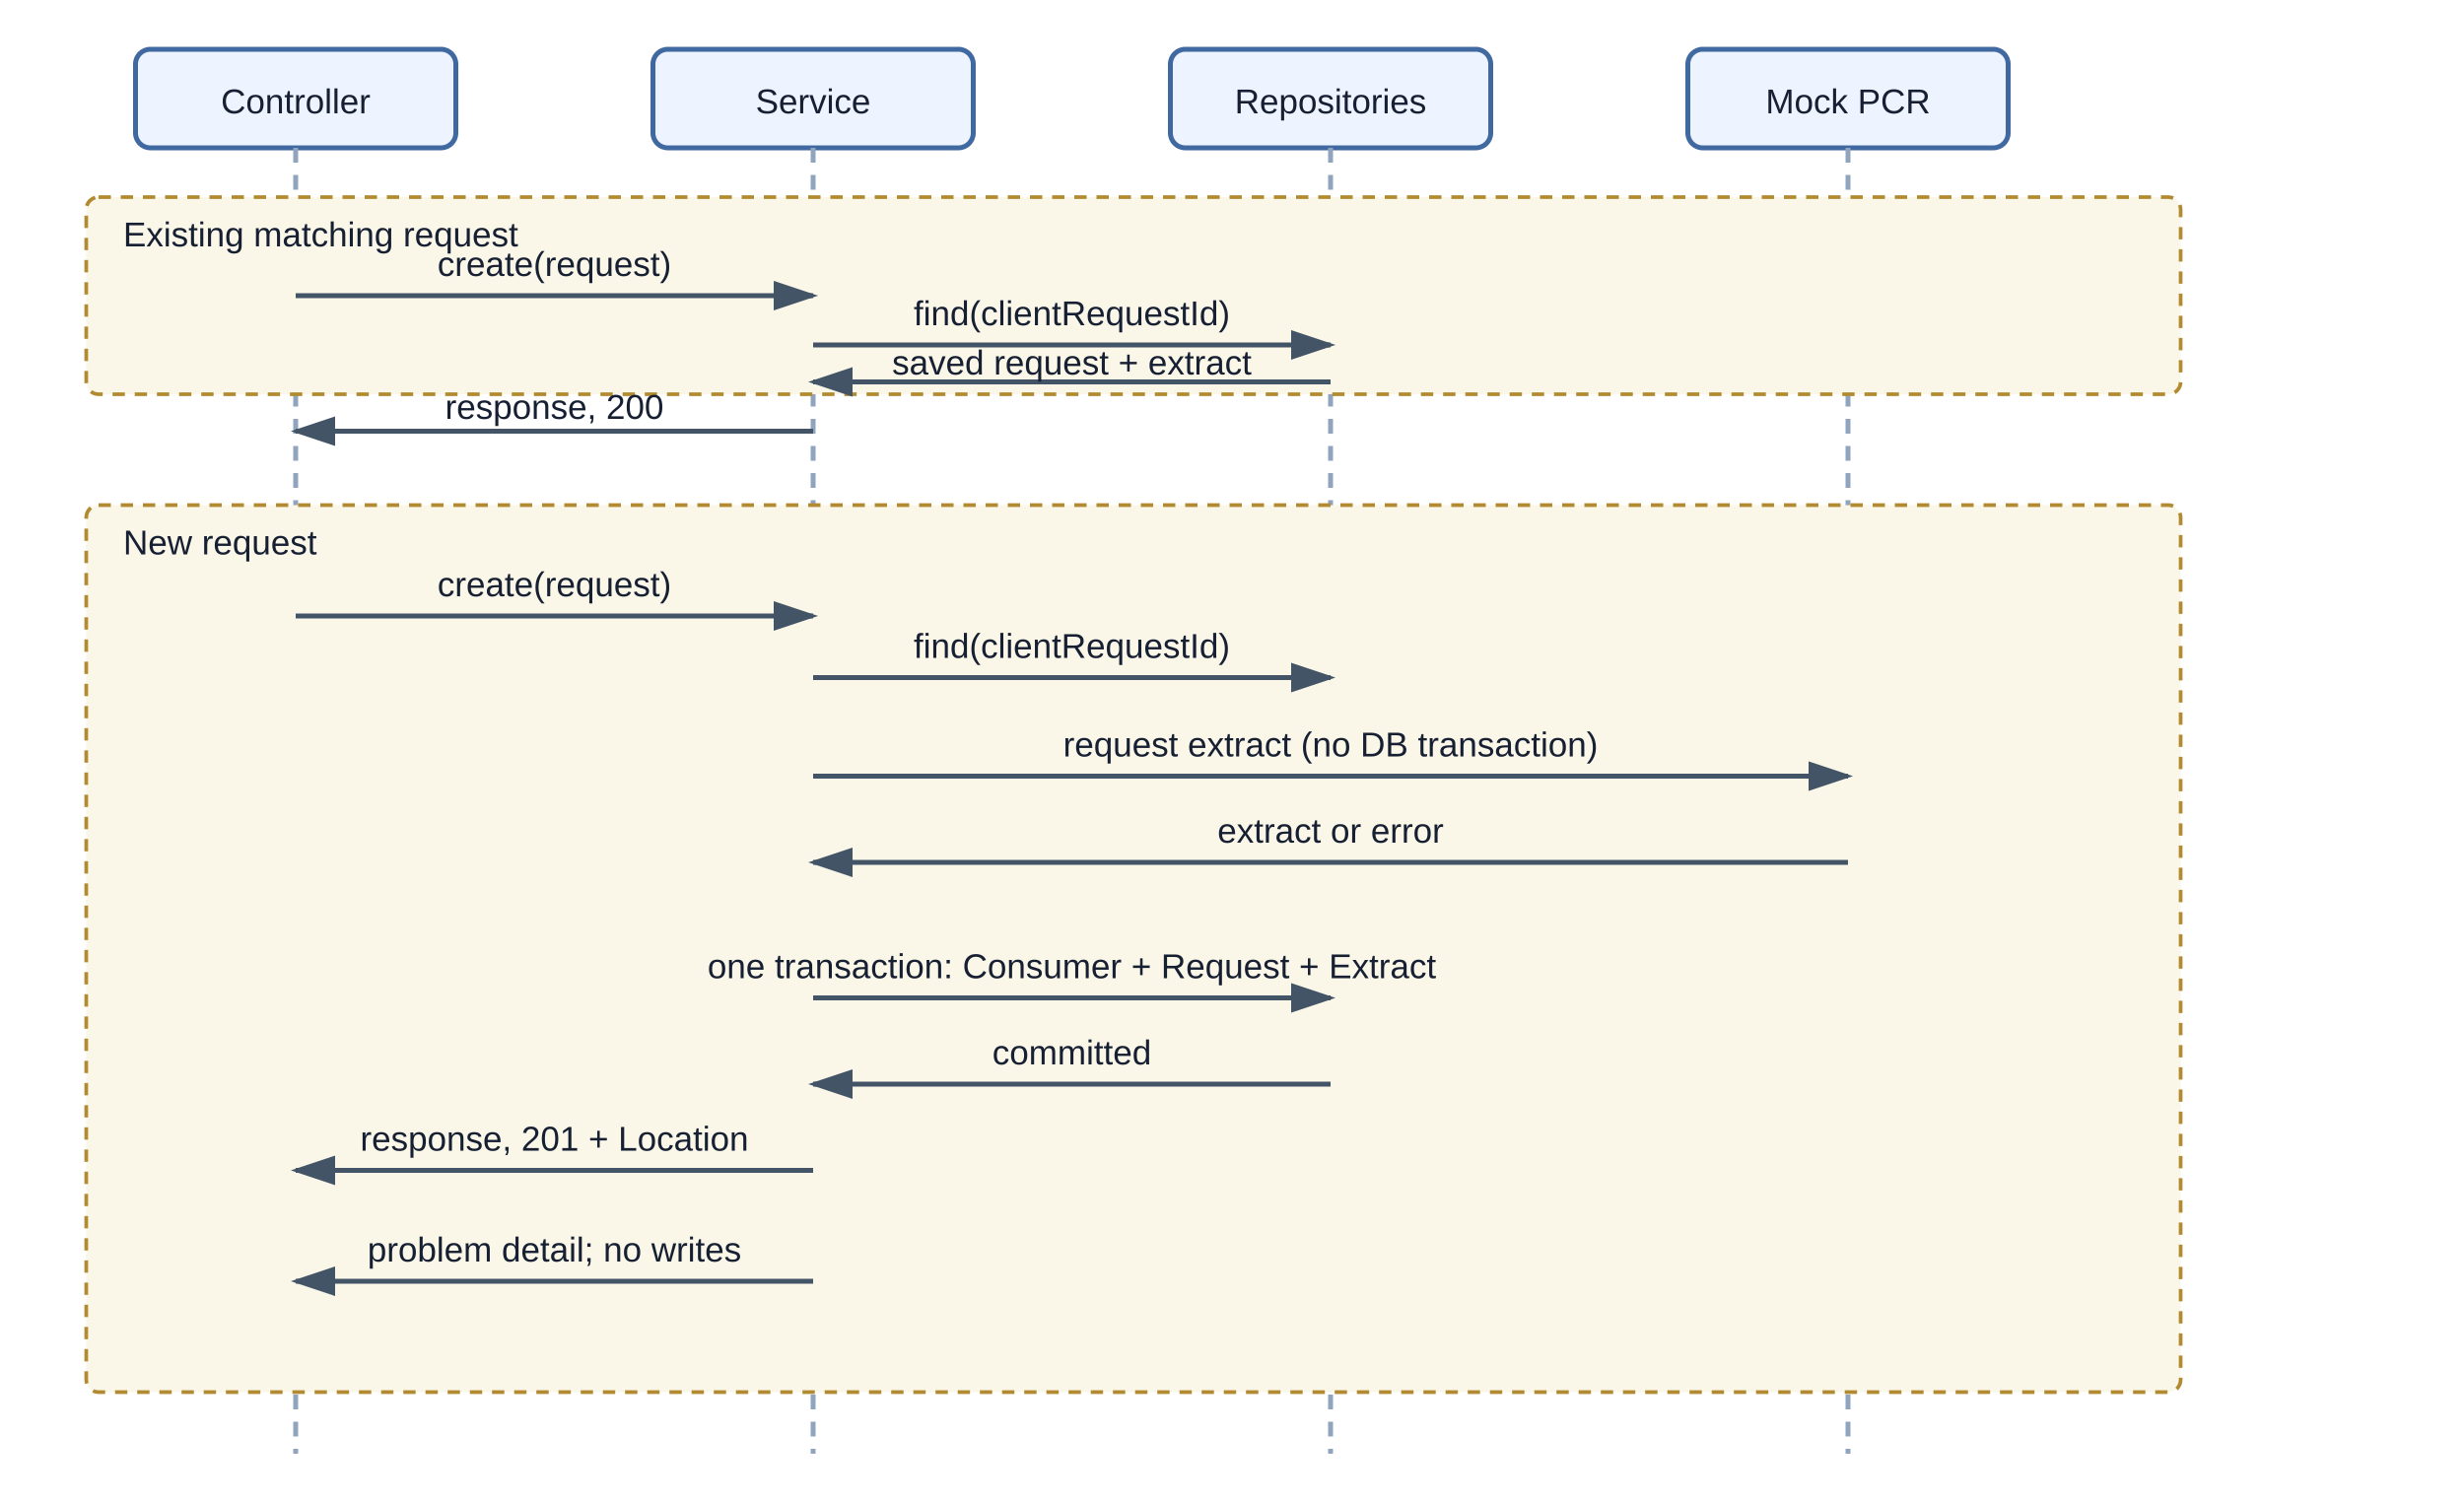
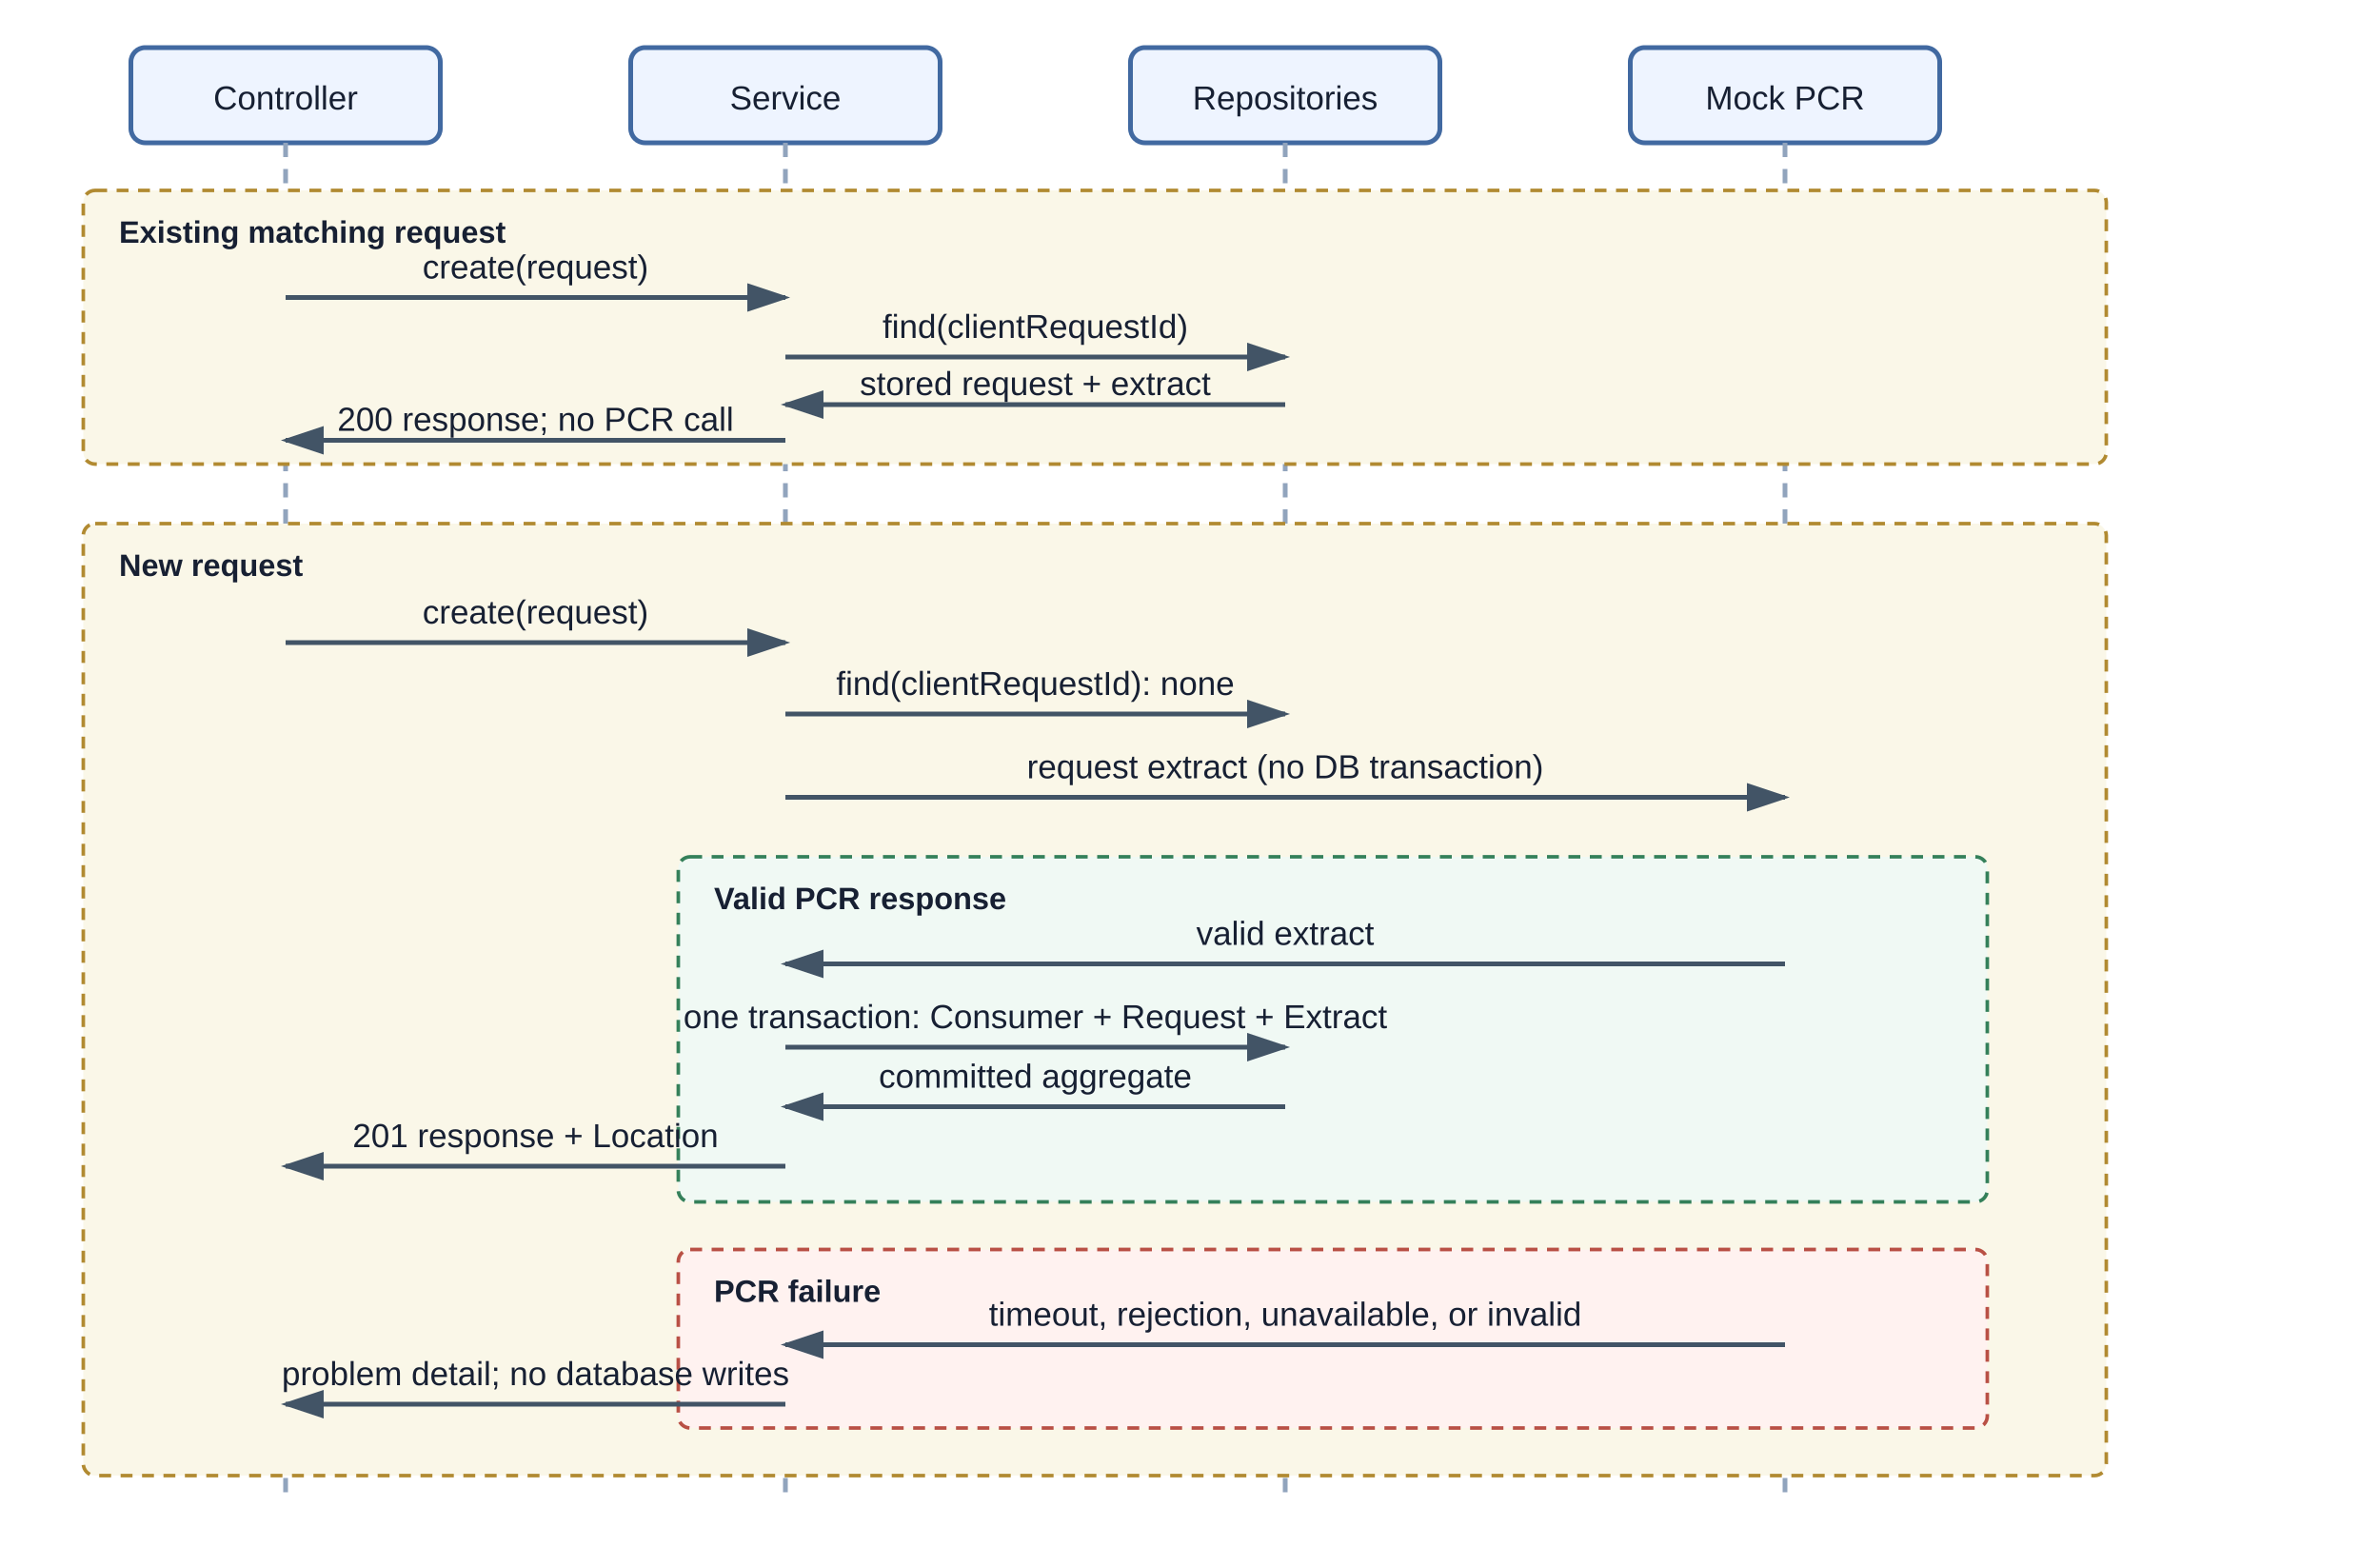
- <svg xmlns="http://www.w3.org/2000/svg" width="1000" height="610" viewBox="0 0 1000 610">
-   <style>text{font:14px Arial,sans-serif;fill:#172033}.head{fill:#eef4ff;stroke:#4169a1;stroke-width:2}.life{stroke:#91a4bd;stroke-width:2;stroke-dasharray:6 5}.msg{stroke:#425466;stroke-width:2;fill:none;marker-end:url(#arrow)}.alt{fill:#faf7e8;stroke:#b18a31;stroke-width:1.5;stroke-dasharray:5 4}</style>
+ <svg xmlns="http://www.w3.org/2000/svg" width="1000" height="650" viewBox="0 0 1000 650" role="img" aria-labelledby="title description">
+   <style>
+     text{font:14px Arial,sans-serif;fill:#172033}
+     .head{fill:#eef4ff;stroke:#4169a1;stroke-width:2}
+     .life{stroke:#91a4bd;stroke-width:2;stroke-dasharray:6 5}
+     .msg{stroke:#425466;stroke-width:2;fill:none;marker-end:url(#arrow)}
+     .frame{fill:#faf7e8;stroke:#b18a31;stroke-width:1.5;stroke-dasharray:5 4}
+     .success{fill:#f0f9f4;stroke:#34805a;stroke-width:1.5;stroke-dasharray:5 4}
+     .failure{fill:#fff2f0;stroke:#b95045;stroke-width:1.5;stroke-dasharray:5 4}
+     .label{font-size:13px;font-weight:bold}
+   </style>
  <defs>
    <marker id="arrow" markerWidth="10" markerHeight="10" refX="8" refY="3" orient="auto">
      <path d="M0,0 L9,3 L0,6 z" fill="#425466" />
    </marker>
  </defs>
  <rect class="head" x="55" y="20" width="130" height="40" rx="6" />
  <text x="120" y="46" text-anchor="middle">Controller</text>
  <rect class="head" x="265" y="20" width="130" height="40" rx="6" />
  <text x="330" y="46" text-anchor="middle">Service</text>
  <rect class="head" x="475" y="20" width="130" height="40" rx="6" />
  <text x="540" y="46" text-anchor="middle">Repositories</text>
  <rect class="head" x="685" y="20" width="130" height="40" rx="6" />
  <text x="750" y="46" text-anchor="middle">Mock PCR</text>
-   <path class="life" d="M120 60 V590" />
-   <path class="life" d="M330 60 V590" />
-   <path class="life" d="M540 60 V590" />
-   <path class="life" d="M750 60 V590" />
-   <rect class="alt" x="35" y="80" width="850" height="80" rx="5" />
-   <text x="50" y="100">Existing matching request</text>
-   <path class="msg" d="M120 120 H330" />
-   <text x="225" y="112" text-anchor="middle">create(request)</text>
-   <path class="msg" d="M330 140 H540" />
-   <text x="435" y="132" text-anchor="middle">find(clientRequestId)</text>
-   <path class="msg" d="M540 155 H330" />
-   <text x="435" y="152" text-anchor="middle">saved request + extract</text>
-   <path class="msg" d="M330 175 H120" />
-   <text x="225" y="170" text-anchor="middle">response, 200</text>
-   <rect class="alt" x="35" y="205" width="850" height="360" rx="5" />
-   <text x="50" y="225">New request</text>
-   <path class="msg" d="M120 250 H330" />
-   <text x="225" y="242" text-anchor="middle">create(request)</text>
-   <path class="msg" d="M330 275 H540" />
-   <text x="435" y="267" text-anchor="middle">find(clientRequestId)</text>
-   <path class="msg" d="M330 315 H750" />
-   <text x="540" y="307" text-anchor="middle">request extract (no DB transaction)</text>
-   <path class="msg" d="M750 350 H330" />
-   <text x="540" y="342" text-anchor="middle">extract or error</text>
-   <path class="msg" d="M330 405 H540" />
-   <text x="435" y="397" text-anchor="middle">one transaction: Consumer + Request + Extract</text>
-   <path class="msg" d="M540 440 H330" />
-   <text x="435" y="432" text-anchor="middle">committed</text>
-   <path class="msg" d="M330 475 H120" />
-   <text x="225" y="467" text-anchor="middle">response, 201 + Location</text>
-   <path class="msg" d="M330 520 H120" />
-   <text x="225" y="512" text-anchor="middle">problem detail; no writes</text>
+   <path class="life" d="M120 60 V630" />
+   <path class="life" d="M330 60 V630" />
+   <path class="life" d="M540 60 V630" />
+   <path class="life" d="M750 60 V630" />
+   <rect class="frame" x="35" y="80" width="850" height="115" rx="5" />
+   <text class="label" x="50" y="102">Existing matching request</text>
+   <path class="msg" d="M120 125 H330" />
+   <text x="225" y="117" text-anchor="middle">create(request)</text>
+   <path class="msg" d="M330 150 H540" />
+   <text x="435" y="142" text-anchor="middle">find(clientRequestId)</text>
+   <path class="msg" d="M540 170 H330" />
+   <text x="435" y="166" text-anchor="middle">stored request + extract</text>
+   <path class="msg" d="M330 185 H120" />
+   <text x="225" y="181" text-anchor="middle">200 response; no PCR call</text>
+   <rect class="frame" x="35" y="220" width="850" height="400" rx="5" />
+   <text class="label" x="50" y="242">New request</text>
+   <path class="msg" d="M120 270 H330" />
+   <text x="225" y="262" text-anchor="middle">create(request)</text>
+   <path class="msg" d="M330 300 H540" />
+   <text x="435" y="292" text-anchor="middle">find(clientRequestId): none</text>
+   <path class="msg" d="M330 335 H750" />
+   <text x="540" y="327" text-anchor="middle">request extract (no DB transaction)</text>
+   <rect class="success" x="285" y="360" width="550" height="145" rx="5" />
+   <text class="label" x="300" y="382">Valid PCR response</text>
+   <path class="msg" d="M750 405 H330" />
+   <text x="540" y="397" text-anchor="middle">valid extract</text>
+   <path class="msg" d="M330 440 H540" />
+   <text x="435" y="432" text-anchor="middle">one transaction: Consumer + Request + Extract</text>
+   <path class="msg" d="M540 465 H330" />
+   <text x="435" y="457" text-anchor="middle">committed aggregate</text>
+   <path class="msg" d="M330 490 H120" />
+   <text x="225" y="482" text-anchor="middle">201 response + Location</text>
+   <rect class="failure" x="285" y="525" width="550" height="75" rx="5" />
+   <text class="label" x="300" y="547">PCR failure</text>
+   <path class="msg" d="M750 565 H330" />
+   <text x="540" y="557" text-anchor="middle">timeout, rejection, unavailable, or invalid</text>
+   <path class="msg" d="M330 590 H120" />
+   <text x="225" y="582" text-anchor="middle">problem detail; no database writes</text>
</svg>
